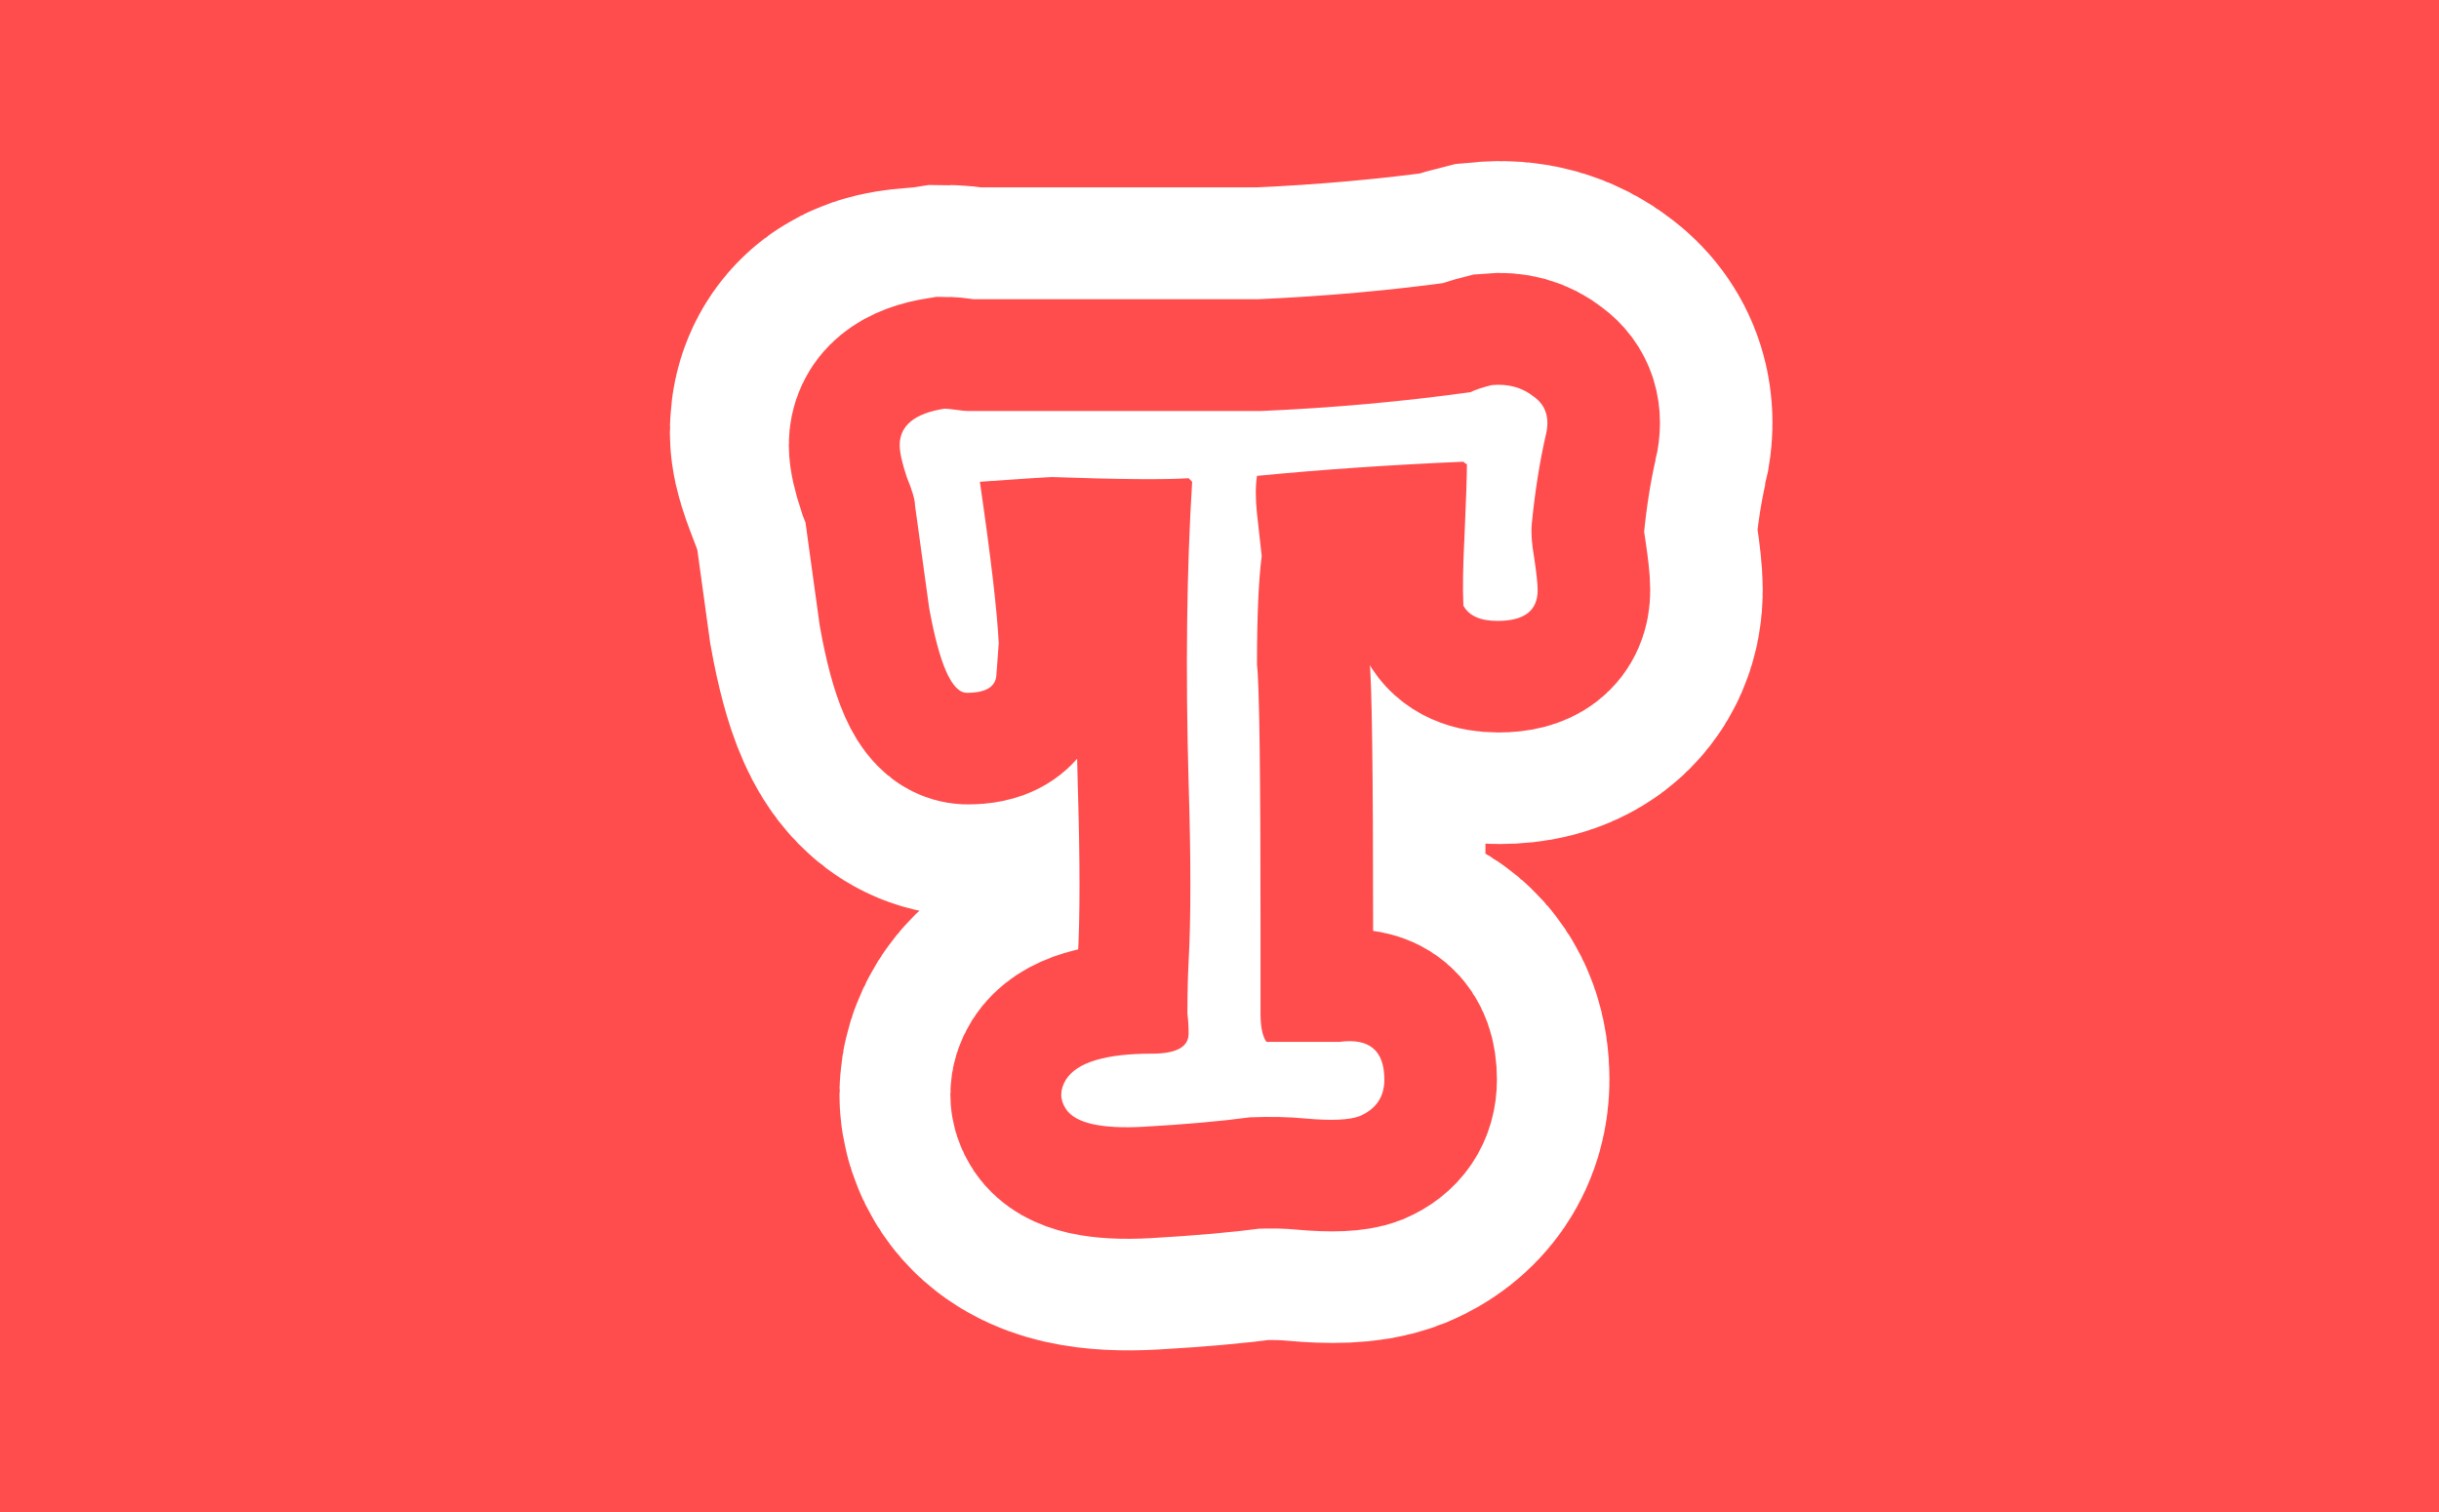
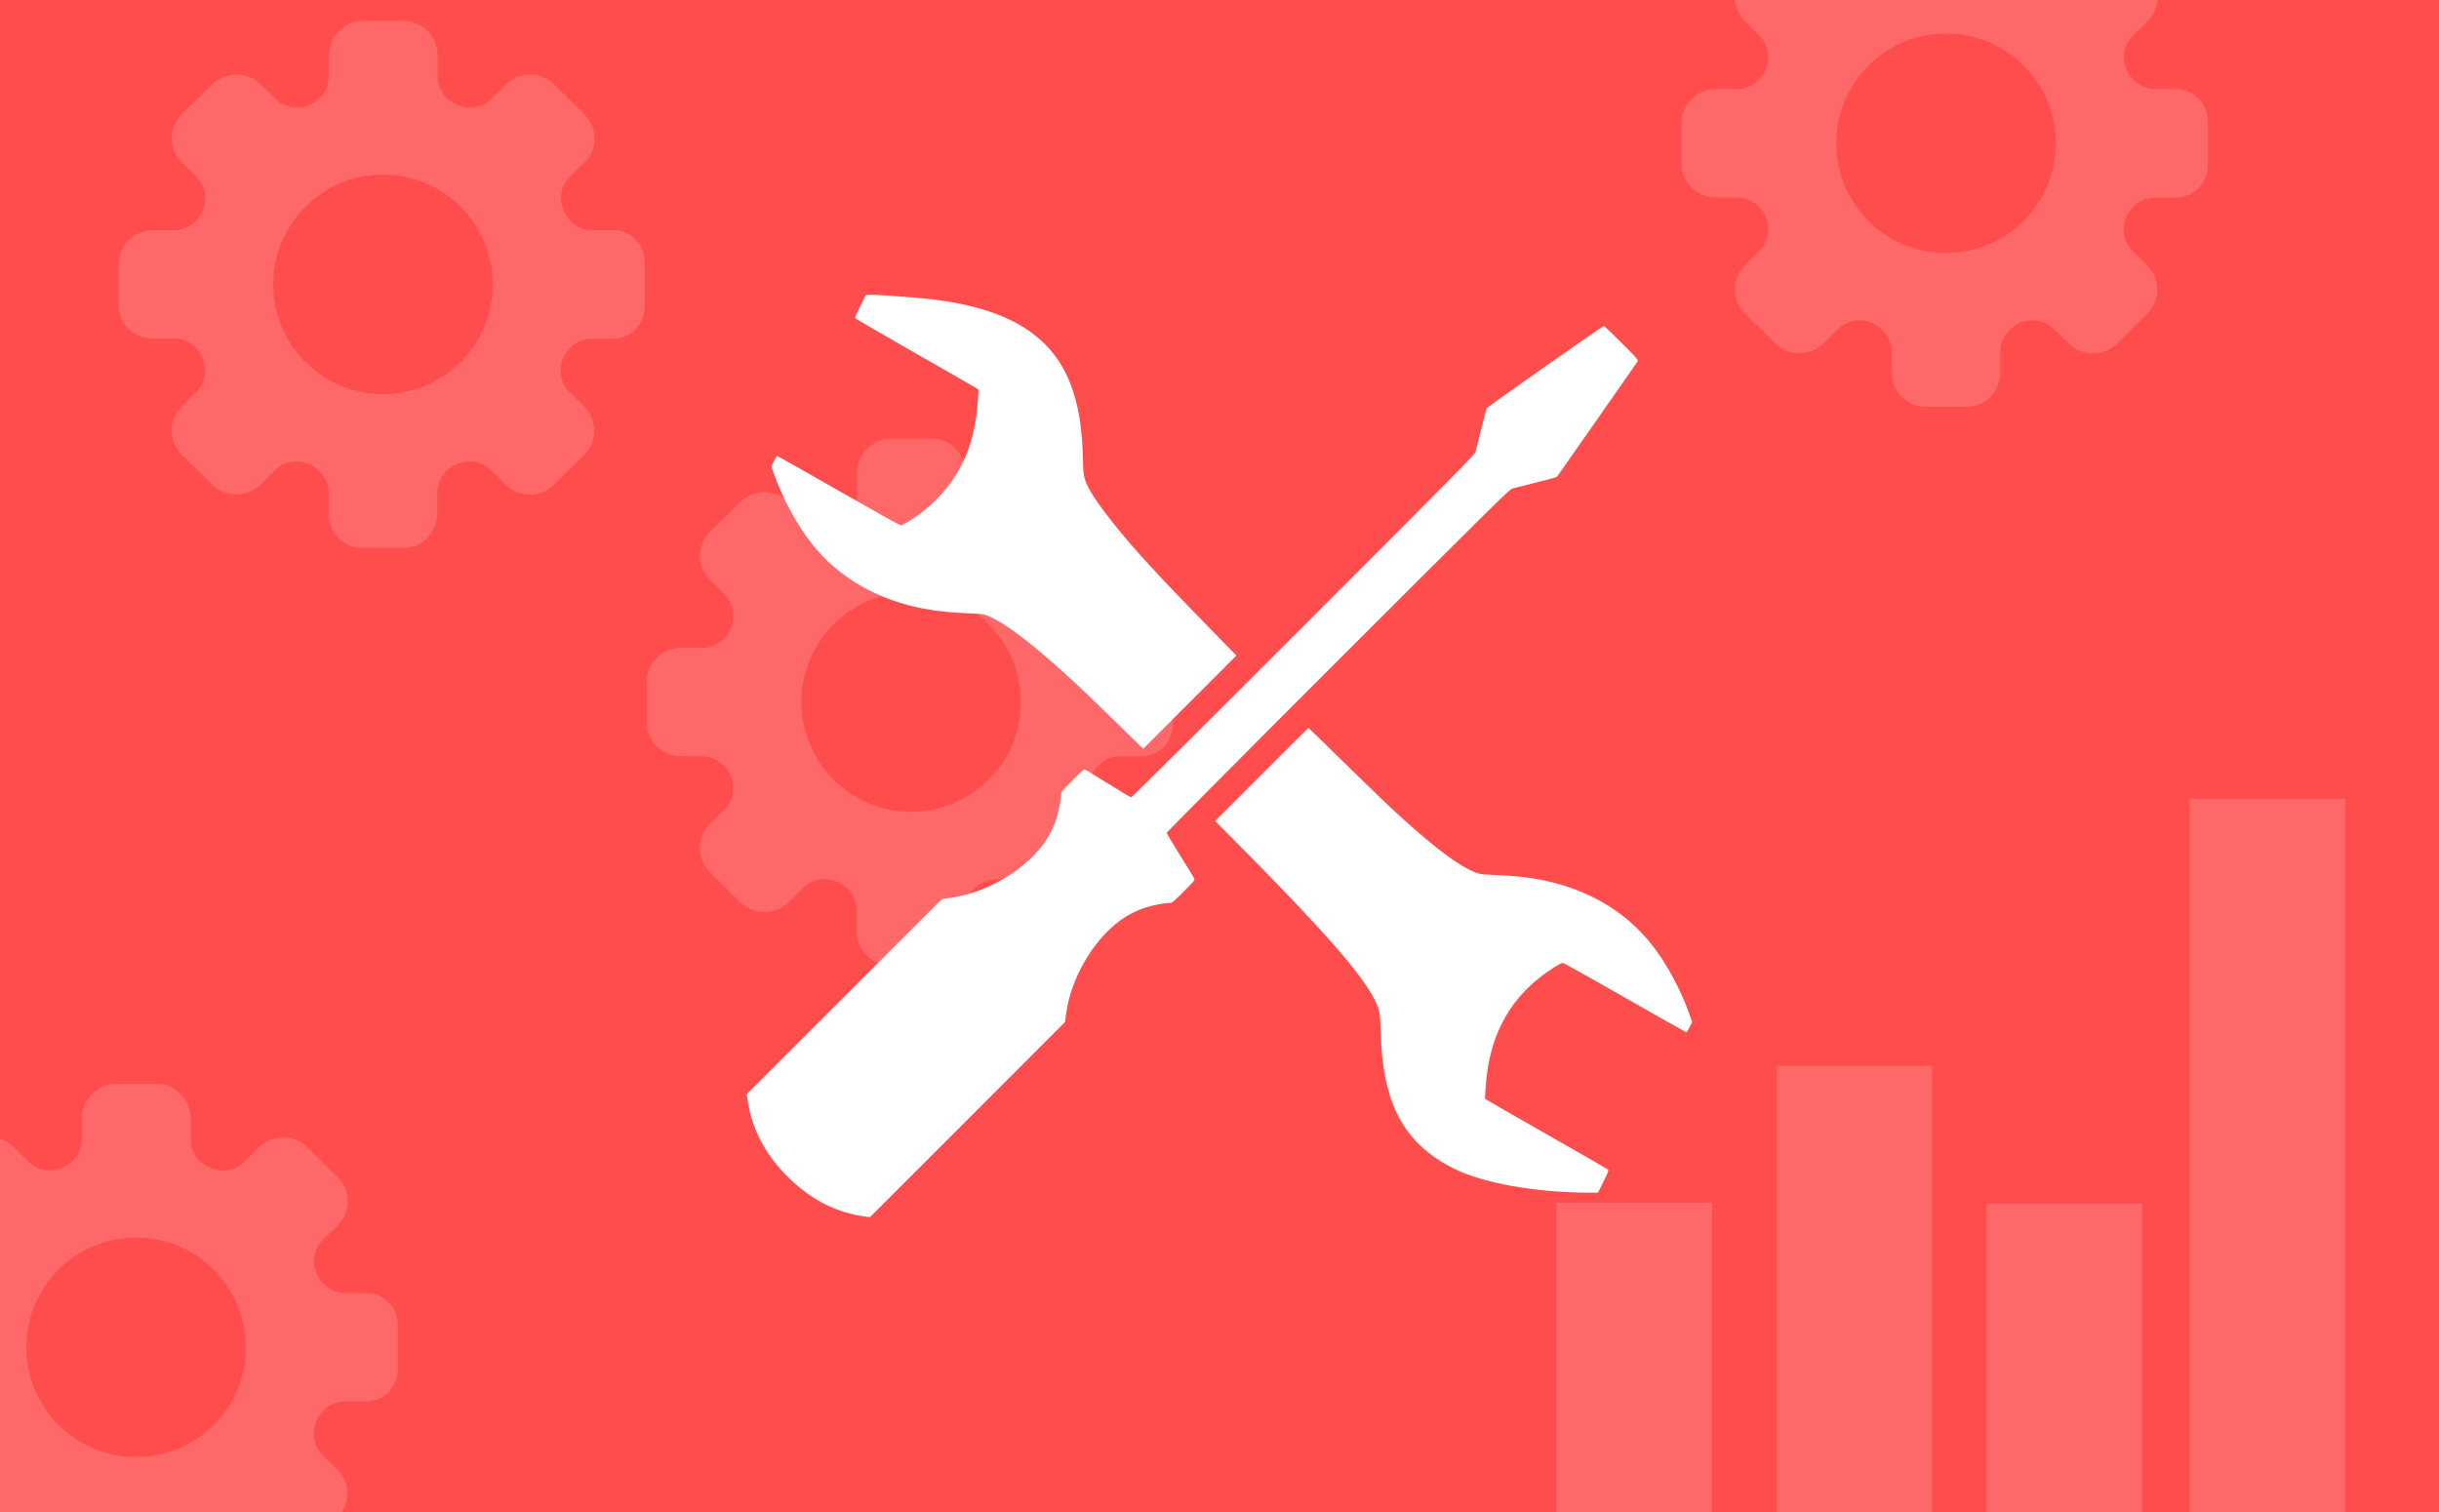
- <svg xmlns="http://www.w3.org/2000/svg" width="600" height="372" version="1.1" id="svg10">
-   <defs id="defs14" />
-   <path fill="#0fbd8c" d="M0 0h600v372H0z" style="fill:#ff4c4c;fill-opacity:1" id="path2" />
-   <g id="g1110" transform="matrix(0.4646042,0,0,0.4646042,-46.41818,-72.28815)">
-     <g transform="matrix(4.194374,0,0,4.194374,464.8852,253.1451)" fill="none" stroke="#ffffff" stroke-width="56.409" id="g1079">
-       <path d="m 108.346,31.578 c -0.794,3.474 -1.389,7.245 -1.786,11.314 -0.099,1.092 0,2.481 0.298,4.168 0.298,1.985 0.447,3.374 0.447,4.168 0,2.58 -1.687,3.871 -5.061,3.871 -2.183,0 -3.622,-0.645 -4.317,-1.935 -0.099,-2.183 -0.05,-5.161 0.149,-8.932 0.198,-4.466 0.298,-7.443 0.298,-8.932 -0.099,0 -0.248,-0.099 -0.447,-0.298 -9.23,0.397 -17.914,0.992 -26.052,1.786 -0.198,1.29 -0.198,2.878 0,4.764 l 0.595,5.359 c -0.397,3.077 -0.595,7.642 -0.595,13.696 0.298,2.58 0.447,13.646 0.447,33.197 v 10.867 c 0,1.687 0.248,2.878 0.744,3.573 h 9.23 c 3.771,-0.496 5.657,1.092 5.657,4.764 0,2.183 -1.042,3.722 -3.126,4.615 -1.29,0.496 -3.573,0.595 -6.848,0.298 -1.985,-0.198 -4.317,-0.248 -6.997,-0.149 -3.672,0.496 -8.138,0.893 -13.398,1.191 -5.359,0.298 -8.634,-0.447 -9.825,-2.233 -0.794,-1.191 -0.794,-2.431 0,-3.722 1.389,-2.183 5.012,-3.275 10.867,-3.275 3.077,0 4.615,-0.844 4.615,-2.531 0,-0.893 -0.05,-1.737 -0.149,-2.531 0,-2.481 0.05,-4.665 0.149,-6.55 0.298,-5.359 0.298,-12.902 0,-22.628 -0.397,-14.093 -0.248,-26.746 0.447,-37.961 l -0.447,-0.447 c -3.077,0.198 -8.833,0.149 -17.269,-0.149 -0.397,0 -3.424,0.198 -9.081,0.595 1.389,9.527 2.183,16.326 2.382,20.395 l -0.298,4.019 c -0.099,1.489 -1.34,2.233 -3.722,2.233 -1.886,0 -3.474,-3.573 -4.764,-10.718 -0.595,-4.268 -1.191,-8.585 -1.786,-12.951 0,-0.695 -0.347,-1.886 -1.042,-3.573 -0.595,-1.786 -1.909,-4.751 -1.909,-5.644 0,-3.141 2.901,-2.395 6.672,-2.99 0.298,0 0.794,0.05 1.489,0.149 0.695,0.099 1.191,0.149 1.489,0.149 h 36.919 c 9.131,-0.397 17.963,-1.191 26.498,-2.382 0.595,-0.298 1.489,-0.595 2.68,-0.893 2.084,-0.198 3.871,0.298 5.359,1.489 1.489,1.092 1.985,2.68 1.489,4.764 z" fill="none" stroke="#ffffff" stroke-width="56.409" id="path1077" />
-     </g>
-     <g transform="matrix(3.852509,0,0,3.852509,493.6494,301.77)" fill="none" stroke="#ff4c4c" stroke-width="30.707" id="g1083">
-       <path d="m 110.385,21.777 q -1.297,5.673 -1.945,12.318 -0.162,1.783 0.324,4.538 0.486,3.242 0.486,4.538 0,4.214 -5.511,4.214 -3.566,0 -4.7,-2.107 -0.162,-3.566 0.162,-9.725 0.324,-7.293 0.324,-9.725 -0.162,0 -0.486,-0.324 -15.073,0.648 -28.363,1.945 -0.324,2.107 0,5.186 l 0.648,5.835 q -0.648,5.024 -0.648,14.911 0.486,4.214 0.486,36.143 v 11.832 q 0,2.755 0.81,3.89 h 10.049 q 6.159,-0.81 6.159,5.186 0,3.566 -3.404,5.024 -2.107,0.81 -7.456,0.324 -3.242,-0.324 -7.618,-0.162 -5.997,0.81 -14.587,1.297 -8.752,0.486 -10.697,-2.431 -1.297,-1.945 0,-4.052 2.269,-3.566 11.832,-3.566 5.024,0 5.024,-2.755 0,-1.459 -0.162,-2.755 0,-4.052 0.162,-7.131 0.486,-8.752 0,-24.636 Q 60.627,46.574 61.762,28.26 L 61.276,27.773 q -5.024,0.324 -18.801,-0.162 -0.648,0 -9.887,0.648 2.269,15.559 2.593,22.205 0,0 -0.324,4.376 -0.162,2.431 -4.052,2.431 -3.079,0 -5.186,-11.67 -0.972,-6.969 -1.945,-14.101 0,-1.135 -1.135,-3.89 -0.972,-2.917 -0.972,-4.376 0,-4.052 6.159,-5.024 0.486,0 1.621,0.162 1.135,0.162 1.621,0.162 h 16.856 q 23.339,0 23.339,0 14.911,-0.648 28.85,-2.593 0.972,-0.486 2.917,-0.972 3.404,-0.324 5.835,1.621 2.431,1.783 1.621,5.186 z" fill="none" stroke="#ff4c4c" stroke-width="30.707" id="path1081" />
-     </g>
-     <g transform="matrix(4.194374,0,0,4.194374,464.0031,279.2883)" fill="#ffffff" id="g1087">
-       <path d="m 108.346,25.379 q -1.191,5.21 -1.786,11.314 -0.149,1.638 0.298,4.168 0.447,2.977 0.447,4.168 0,3.871 -5.061,3.871 -3.275,0 -4.317,-1.935 -0.149,-3.275 0.149,-8.932 0.298,-6.699 0.298,-8.932 -0.149,0 -0.447,-0.298 -13.845,0.595 -26.052,1.786 -0.298,1.935 0,4.764 l 0.595,5.359 q -0.595,4.615 -0.595,13.696 0.447,3.871 0.447,33.197 V 98.473 q 0,2.531 0.744,3.573 h 9.23 q 5.657,-0.744 5.657,4.764 0,3.275 -3.126,4.615 -1.935,0.744 -6.848,0.298 -2.977,-0.298 -6.997,-0.149 -5.508,0.744 -13.398,1.191 -8.039,0.447 -9.825,-2.233 -1.191,-1.786 0,-3.722 2.084,-3.275 10.867,-3.275 4.615,0 4.615,-2.531 0,-1.34 -0.149,-2.531 0,-3.722 0.149,-6.55 0.447,-8.039 0,-22.628 -0.595,-21.139 0.447,-37.961 l -0.447,-0.447 q -4.615,0.298 -17.269,-0.149 -0.595,0 -9.081,0.595 2.084,14.291 2.382,20.395 0,0 -0.298,4.019 -0.149,2.233 -3.722,2.233 -2.828,0 -4.764,-10.718 -0.893,-6.401 -1.786,-12.951 0,-1.042 -1.042,-3.573 -0.893,-2.68 -0.893,-4.019 0,-3.722 5.657,-4.615 0.447,0 1.489,0.149 1.042,0.149 1.489,0.149 h 15.482 q 21.437,0 21.437,0 13.696,-0.595 26.498,-2.382 0.893,-0.447 2.68,-0.893 3.126,-0.298 5.359,1.489 2.233,1.638 1.489,4.764 z" fill="#ffffff" id="path1085" />
-     </g>
+ <svg xmlns="http://www.w3.org/2000/svg" width="600" height="372">
+   <path fill="#ff4c4c" d="M0 372V0h600v372z" style="mix-blend-mode:normal;fill-rule:nonzero;stroke:none;stroke-width:1.114;stroke-linecap:butt;stroke-linejoin:miter;stroke-miterlimit:10;stroke-dasharray:none;stroke-dashoffset:0" />
+   <path d="M280.733 159.387h-5.13c-4.185 0-7.694-3.611-7.694-7.897 0-2.16.911-4.117 2.531-5.568l3.307-3.24c3.274-3.24 3.274-8.538 0-11.778l-7.526-7.458c-1.485-1.485-3.678-2.362-5.906-2.362-2.227 0-4.387.877-5.906 2.362l-3.172 3.172c-1.519 1.687-3.543 2.599-5.737 2.599-4.32 0-7.931-3.51-7.931-7.661v-5.163c0-4.556-3.678-8.471-8.268-8.471h-10.259c-4.59 0-8.234 3.881-8.234 8.471v5.13c0 4.151-3.611 7.661-7.931 7.661-2.16 0-4.151-.911-5.602-2.497l-3.274-3.24c-1.485-1.519-3.678-2.362-5.906-2.362-2.227 0-4.387.877-5.906 2.362l-7.593 7.424c-3.24 3.24-3.24 8.538 0 11.744l3.172 3.172c1.687 1.519 2.632 3.543 2.632 5.703 0 4.32-3.51 7.897-7.694 7.897h-5.13c-4.623 0-8.504 3.611-8.504 8.201v10.259c0 4.556 3.881 8.201 8.504 8.201h5.13c4.185 0 7.694 3.611 7.694 7.897 0 2.16-.945 4.185-2.632 5.703l-3.172 3.139c-3.24 3.24-3.24 8.538 0 11.744l7.526 7.492c1.485 1.519 3.678 2.362 5.906 2.362s4.387-.877 5.906-2.362l3.273-3.24c1.417-1.586 3.442-2.497 5.602-2.497 4.32 0 7.931 3.51 7.931 7.661v5.13c0 4.556 3.645 8.471 8.268 8.471h10.259c4.59 0 8.234-3.881 8.234-8.471v-5.13c0-4.151 3.611-7.661 7.931-7.661 2.16 0 4.185.945 5.737 2.599l3.172 3.172c1.519 1.485 3.678 2.362 5.906 2.362 2.227 0 4.387-.877 5.906-2.362l7.526-7.492c3.24-3.24 3.24-8.538 0-11.778l-3.307-3.24c-1.62-1.451-2.531-3.442-2.531-5.568 0-4.32 3.51-7.897 7.694-7.897h5.13c4.59 0 7.863-3.611 7.863-8.201v-10.293c.068-4.59-3.206-8.201-7.796-8.201zm-29.597 13.33c0 14.883-12.048 26.998-26.998 26.998-14.95 0-26.998-12.115-26.998-26.998 0-14.883 12.048-26.998 26.998-26.998 14.95 0 26.998 12.115 26.998 26.998zM90.081 318.144h-5.13c-4.185 0-7.694-3.611-7.694-7.897 0-2.16.911-4.117 2.531-5.568l3.307-3.24c3.274-3.24 3.274-8.538 0-11.778l-7.526-7.458c-1.485-1.485-3.678-2.362-5.906-2.362-2.227 0-4.387.877-5.906 2.362l-3.172 3.172c-1.519 1.687-3.543 2.599-5.737 2.599-4.32 0-7.931-3.51-7.931-7.661v-5.163c0-4.556-3.678-8.471-8.268-8.471h-10.259c-4.59 0-8.234 3.881-8.234 8.471v5.13c0 4.151-3.611 7.661-7.931 7.661-2.16 0-4.151-.911-5.602-2.497l-3.274-3.24c-1.485-1.519-3.678-2.362-5.906-2.362-2.227 0-4.387.877-5.906 2.362l-7.593 7.424c-3.24 3.24-3.24 8.538 0 11.744l3.172 3.172c1.687 1.519 2.632 3.543 2.632 5.703 0 4.32-3.51 7.897-7.694 7.897h-5.13c-4.623 0-8.504 3.611-8.504 8.201v10.259c0 4.556 3.881 8.201 8.504 8.201h5.13c4.185 0 7.694 3.611 7.694 7.897 0 2.16-.945 4.185-2.632 5.703l-3.172 3.139c-3.24 3.24-3.24 8.538 0 11.744l7.526 7.492c1.485 1.519 3.678 2.362 5.906 2.362 2.227 0 4.387-.877 5.906-2.362l3.273-3.24c1.417-1.586 3.442-2.497 5.602-2.497 4.32 0 7.931 3.51 7.931 7.661v5.13c0 4.556 3.645 8.471 8.268 8.471h10.259c4.59 0 8.234-3.881 8.234-8.471v-5.13c0-4.151 3.611-7.661 7.931-7.661 2.16 0 4.185.945 5.737 2.599l3.172 3.172c1.519 1.485 3.678 2.362 5.906 2.362 2.227 0 4.387-.877 5.906-2.362l7.526-7.492c3.24-3.24 3.24-8.538 0-11.778l-3.307-3.24c-1.62-1.451-2.531-3.442-2.531-5.568 0-4.32 3.51-7.897 7.694-7.897h5.13c4.59 0 7.863-3.611 7.863-8.201V326.345c.068-4.59-3.206-8.201-7.796-8.201zm-29.597 13.33c0 14.883-12.048 26.998-26.998 26.998-14.95 0-26.998-12.115-26.998-26.998 0-14.883 12.048-26.998 26.998-26.998 14.95 0 26.998 12.115 26.998 26.998z" style="fill:#ff6868;fill-opacity:1;stroke-width:.337" />
+   <path fill="#ff6868" d="M437.009 382.158V262.2h38.301v119.958zM382.832 381.594v-85.718h38.301v85.718zM538.667 382.403V196.541h38.301v185.862zM488.667 382.56v-86.439h38.301v86.439z" style="mix-blend-mode:normal;fill-rule:nonzero;stroke:none;stroke-width:1.057;stroke-linecap:butt;stroke-linejoin:miter;stroke-miterlimit:10;stroke-dasharray:none;stroke-dashoffset:0" />
+   <g fill="#fff" style="mix-blend-mode:normal;fill-rule:nonzero;stroke:none;stroke-width:1;stroke-linecap:butt;stroke-linejoin:miter;stroke-miterlimit:10;stroke-dasharray:none;stroke-dashoffset:0">
+     <path d="M213.016 72.545h1.418c1.418 0 4.054.164 10.254.654 22.525 1.745 34.743 8.927 39.306 23.107 1.527 4.763 2.218 9.49 2.4 16.508.073 3.145.164 4.036.473 5.054.709 2.345 2.909 5.709 7.145 11.035 5.109 6.399 10.963 12.763 23.344 25.416l6.799 6.963-11.454 11.472-11.472 11.472-6.527-6.363c-3.582-3.491-7.363-7.163-8.436-8.163-10.945-10.308-18.58-16.271-23.253-18.18-1.091-.455-1.491-.509-4.818-.636-5.836-.236-10.072-.8-14.362-1.891-9.89-2.545-18.035-7.636-23.962-14.999-3.727-4.636-7.29-11.199-9.599-17.726l-.527-1.545.636-1.273c.345-.691.709-1.273.8-1.273.091 0 6.89 3.836 15.108 8.545 8.218 4.691 15.108 8.545 15.29 8.545.2 0 1.073-.455 1.963-1 5.745-3.545 10.308-8.472 13.181-14.217 2.218-4.436 3.527-9.872 3.854-15.89l.127-2.291-.527-.364c-.291-.2-7.109-4.109-15.144-8.69-8.036-4.6-14.635-8.436-14.69-8.563-.036-.109.545-1.454 1.291-2.963z" />
+     <path d="M394.547 80.181c.109 0 2.073 1.873 4.363 4.181 4.018 4.018 4.163 4.2 3.927 4.581-.327.527-19.653 28.18-19.835 28.38-.073.091-2.418.727-5.2 1.418-2.8.709-5.4 1.364-5.8 1.454-.636.164-5.745 5.218-42.851 42.306-23.18 23.162-42.142 42.251-42.142 42.397 0 .164 1.473 2.654 3.291 5.545 1.818 2.909 3.382 5.454 3.491 5.69.182.382-.018.636-2.618 3.236-2.545 2.545-2.854 2.8-3.436 2.8-1.364 0-4.309.564-6.145 1.182-2.127.727-4.309 1.836-5.963 3.054-6.872 5.054-12.272 14.453-13.399 23.271l-.218 1.763-23.998 24.016-23.998 23.998-.727-.073c-7.181-.891-13.363-3.927-19.035-9.381-6.018-5.763-9.508-12.508-10.454-20.107l-.073-.727 23.998-23.998 24.016-23.998 1.763-.218c8.69-1.109 18.18-6.509 23.107-13.181 1.309-1.782 2.527-4.091 3.2-6.127.636-1.909 1.2-4.836 1.2-6.2 0-.564.255-.891 2.763-3.4 1.527-1.527 2.854-2.782 2.963-2.782.109 0 2.691 1.545 5.727 3.454 3.036 1.891 5.654 3.454 5.818 3.454.145 0 19.235-18.962 42.397-42.142 37.088-37.106 42.142-42.215 42.306-42.851.091-.4.727-2.891 1.382-5.545.654-2.654 1.254-4.963 1.327-5.127.073-.182 6.545-4.818 14.399-10.326 7.854-5.49 14.362-9.999 14.453-9.999z" />
+     <path d="M321.88 179.082c.036 0 3.691 3.545 8.09 7.872 8.817 8.636 11.235 10.963 15.199 14.562 8.127 7.345 13.835 11.581 17.617 13.072 1.327.509 1.6.545 5.036.691 5.836.236 10.09.8 14.362 1.891 9.945 2.563 18.035 7.618 23.962 14.999 3.745 4.654 7.29 11.199 9.599 17.726l.527 1.545-.636 1.273c-.345.691-.709 1.273-.8 1.273-.091 0-6.89-3.836-15.108-8.545-8.218-4.691-15.108-8.545-15.308-8.545-.182 0-1.109.473-2.036 1.054-10.654 6.709-16.217 16.562-16.944 30.052l-.127 2.291.527.364c.291.2 7.036 4.072 14.981 8.599 7.945 4.527 14.581 8.345 14.726 8.472.236.218.091.6-1.091 2.982l-1.345 2.727h-2.2c-11.435-.018-23.307-1.854-30.616-4.763-7.836-3.109-13.581-8.218-16.726-14.89-2.473-5.236-3.727-11.708-3.945-20.435-.109-4.254-.255-5.018-1.345-7.163-3.363-6.709-12.635-17.253-34.27-39.07l-5.09-5.127 11.454-11.454c6.29-6.309 11.472-11.454 11.508-11.454z" />
  </g>
+   <path d="M535.322 21.918h-5.13c-4.185 0-7.694-3.611-7.694-7.897 0-2.16.911-4.117 2.531-5.568l3.307-3.24c3.274-3.24 3.274-8.538 0-11.778l-7.526-7.458c-1.485-1.485-3.678-2.362-5.906-2.362-2.227 0-4.387.877-5.906 2.362l-3.172 3.172c-1.519 1.687-3.543 2.599-5.737 2.599-4.32 0-7.931-3.51-7.931-7.661v-5.163c0-4.556-3.678-8.471-8.268-8.471h-10.259c-4.59 0-8.234 3.881-8.234 8.471v5.13c0 4.151-3.611 7.661-7.931 7.661-2.16 0-4.151-.911-5.602-2.497l-3.274-3.24c-1.485-1.519-3.678-2.362-5.906-2.362-2.227 0-4.387.877-5.906 2.362l-7.593 7.424c-3.24 3.24-3.24 8.538 0 11.744l3.172 3.172c1.687 1.519 2.632 3.543 2.632 5.703 0 4.32-3.51 7.897-7.694 7.897h-5.13c-4.623 0-8.504 3.611-8.504 8.201V40.378c0 4.556 3.881 8.201 8.504 8.201h5.13c4.185 0 7.694 3.611 7.694 7.897 0 2.16-.945 4.185-2.632 5.703l-3.172 3.139c-3.24 3.24-3.24 8.538 0 11.744l7.526 7.492c1.485 1.519 3.678 2.362 5.906 2.362s4.387-.877 5.906-2.362l3.273-3.24c1.417-1.586 3.442-2.497 5.602-2.497 4.32 0 7.931 3.51 7.931 7.661v5.13c0 4.556 3.645 8.471 8.268 8.471h10.259c4.59 0 8.234-3.881 8.234-8.471V86.477c0-4.151 3.611-7.661 7.931-7.661 2.16 0 4.185.945 5.737 2.599l3.172 3.172c1.519 1.485 3.678 2.362 5.906 2.362 2.227 0 4.387-.877 5.906-2.362l7.526-7.492c3.24-3.24 3.24-8.538 0-11.778l-3.307-3.24c-1.62-1.451-2.531-3.442-2.531-5.568 0-4.32 3.51-7.897 7.694-7.897h5.13c4.59 0 7.863-3.611 7.863-8.201V30.119c.068-4.59-3.206-8.201-7.796-8.201zm-29.597 13.33c0 14.883-12.048 26.998-26.998 26.998-14.95 0-26.998-12.115-26.998-26.998 0-14.883 12.048-26.998 26.998-26.998 14.95 0 26.998 12.115 26.998 26.998zM150.815 56.641h-5.13c-4.185 0-7.694-3.611-7.694-7.897 0-2.16.911-4.117 2.531-5.568l3.307-3.24c3.274-3.24 3.274-8.538 0-11.778l-7.526-7.458c-1.485-1.485-3.678-2.362-5.906-2.362-2.227 0-4.387.877-5.906 2.362l-3.172 3.172c-1.519 1.687-3.543 2.599-5.737 2.599-4.32 0-7.931-3.51-7.931-7.661v-5.163c0-4.556-3.678-8.471-8.268-8.471h-10.259c-4.59 0-8.234 3.881-8.234 8.471v5.13c0 4.151-3.611 7.661-7.931 7.661-2.16 0-4.151-.911-5.602-2.497l-3.274-3.24c-1.485-1.519-3.678-2.362-5.906-2.362-2.227 0-4.387.877-5.906 2.362l-7.593 7.424c-3.24 3.24-3.24 8.538 0 11.744l3.172 3.172c1.687 1.519 2.632 3.543 2.632 5.703 0 4.32-3.51 7.897-7.694 7.897h-5.13c-4.623 0-8.504 3.611-8.504 8.201V75.101c0 4.556 3.881 8.201 8.504 8.201h5.13c4.185 0 7.694 3.611 7.694 7.897 0 2.16-.945 4.185-2.632 5.703l-3.172 3.139c-3.24 3.24-3.24 8.538 0 11.744l7.526 7.492c1.485 1.519 3.678 2.362 5.906 2.362s4.387-.877 5.906-2.362l3.273-3.24c1.417-1.586 3.442-2.497 5.602-2.497 4.32 0 7.931 3.51 7.931 7.661v5.13c0 4.556 3.645 8.471 8.268 8.471h10.259c4.59 0 8.234-3.881 8.234-8.471v-5.13c0-4.151 3.611-7.661 7.931-7.661 2.16 0 4.185.945 5.737 2.599l3.172 3.172c1.519 1.485 3.678 2.362 5.906 2.362 2.227 0 4.387-.877 5.906-2.362l7.526-7.492c3.24-3.24 3.24-8.538 0-11.778l-3.307-3.24c-1.62-1.451-2.531-3.442-2.531-5.568 0-4.32 3.51-7.897 7.694-7.897h5.13c4.59 0 7.863-3.611 7.863-8.201v-10.293c.068-4.59-3.206-8.201-7.796-8.201zM121.218 69.972c0 14.883-12.048 26.998-26.998 26.998-14.95 0-26.998-12.115-26.998-26.998 0-14.883 12.048-26.998 26.998-26.998 14.95 0 26.998 12.115 26.998 26.998z" style="fill:#ff6868;fill-opacity:1;stroke-width:.337" />
</svg>
